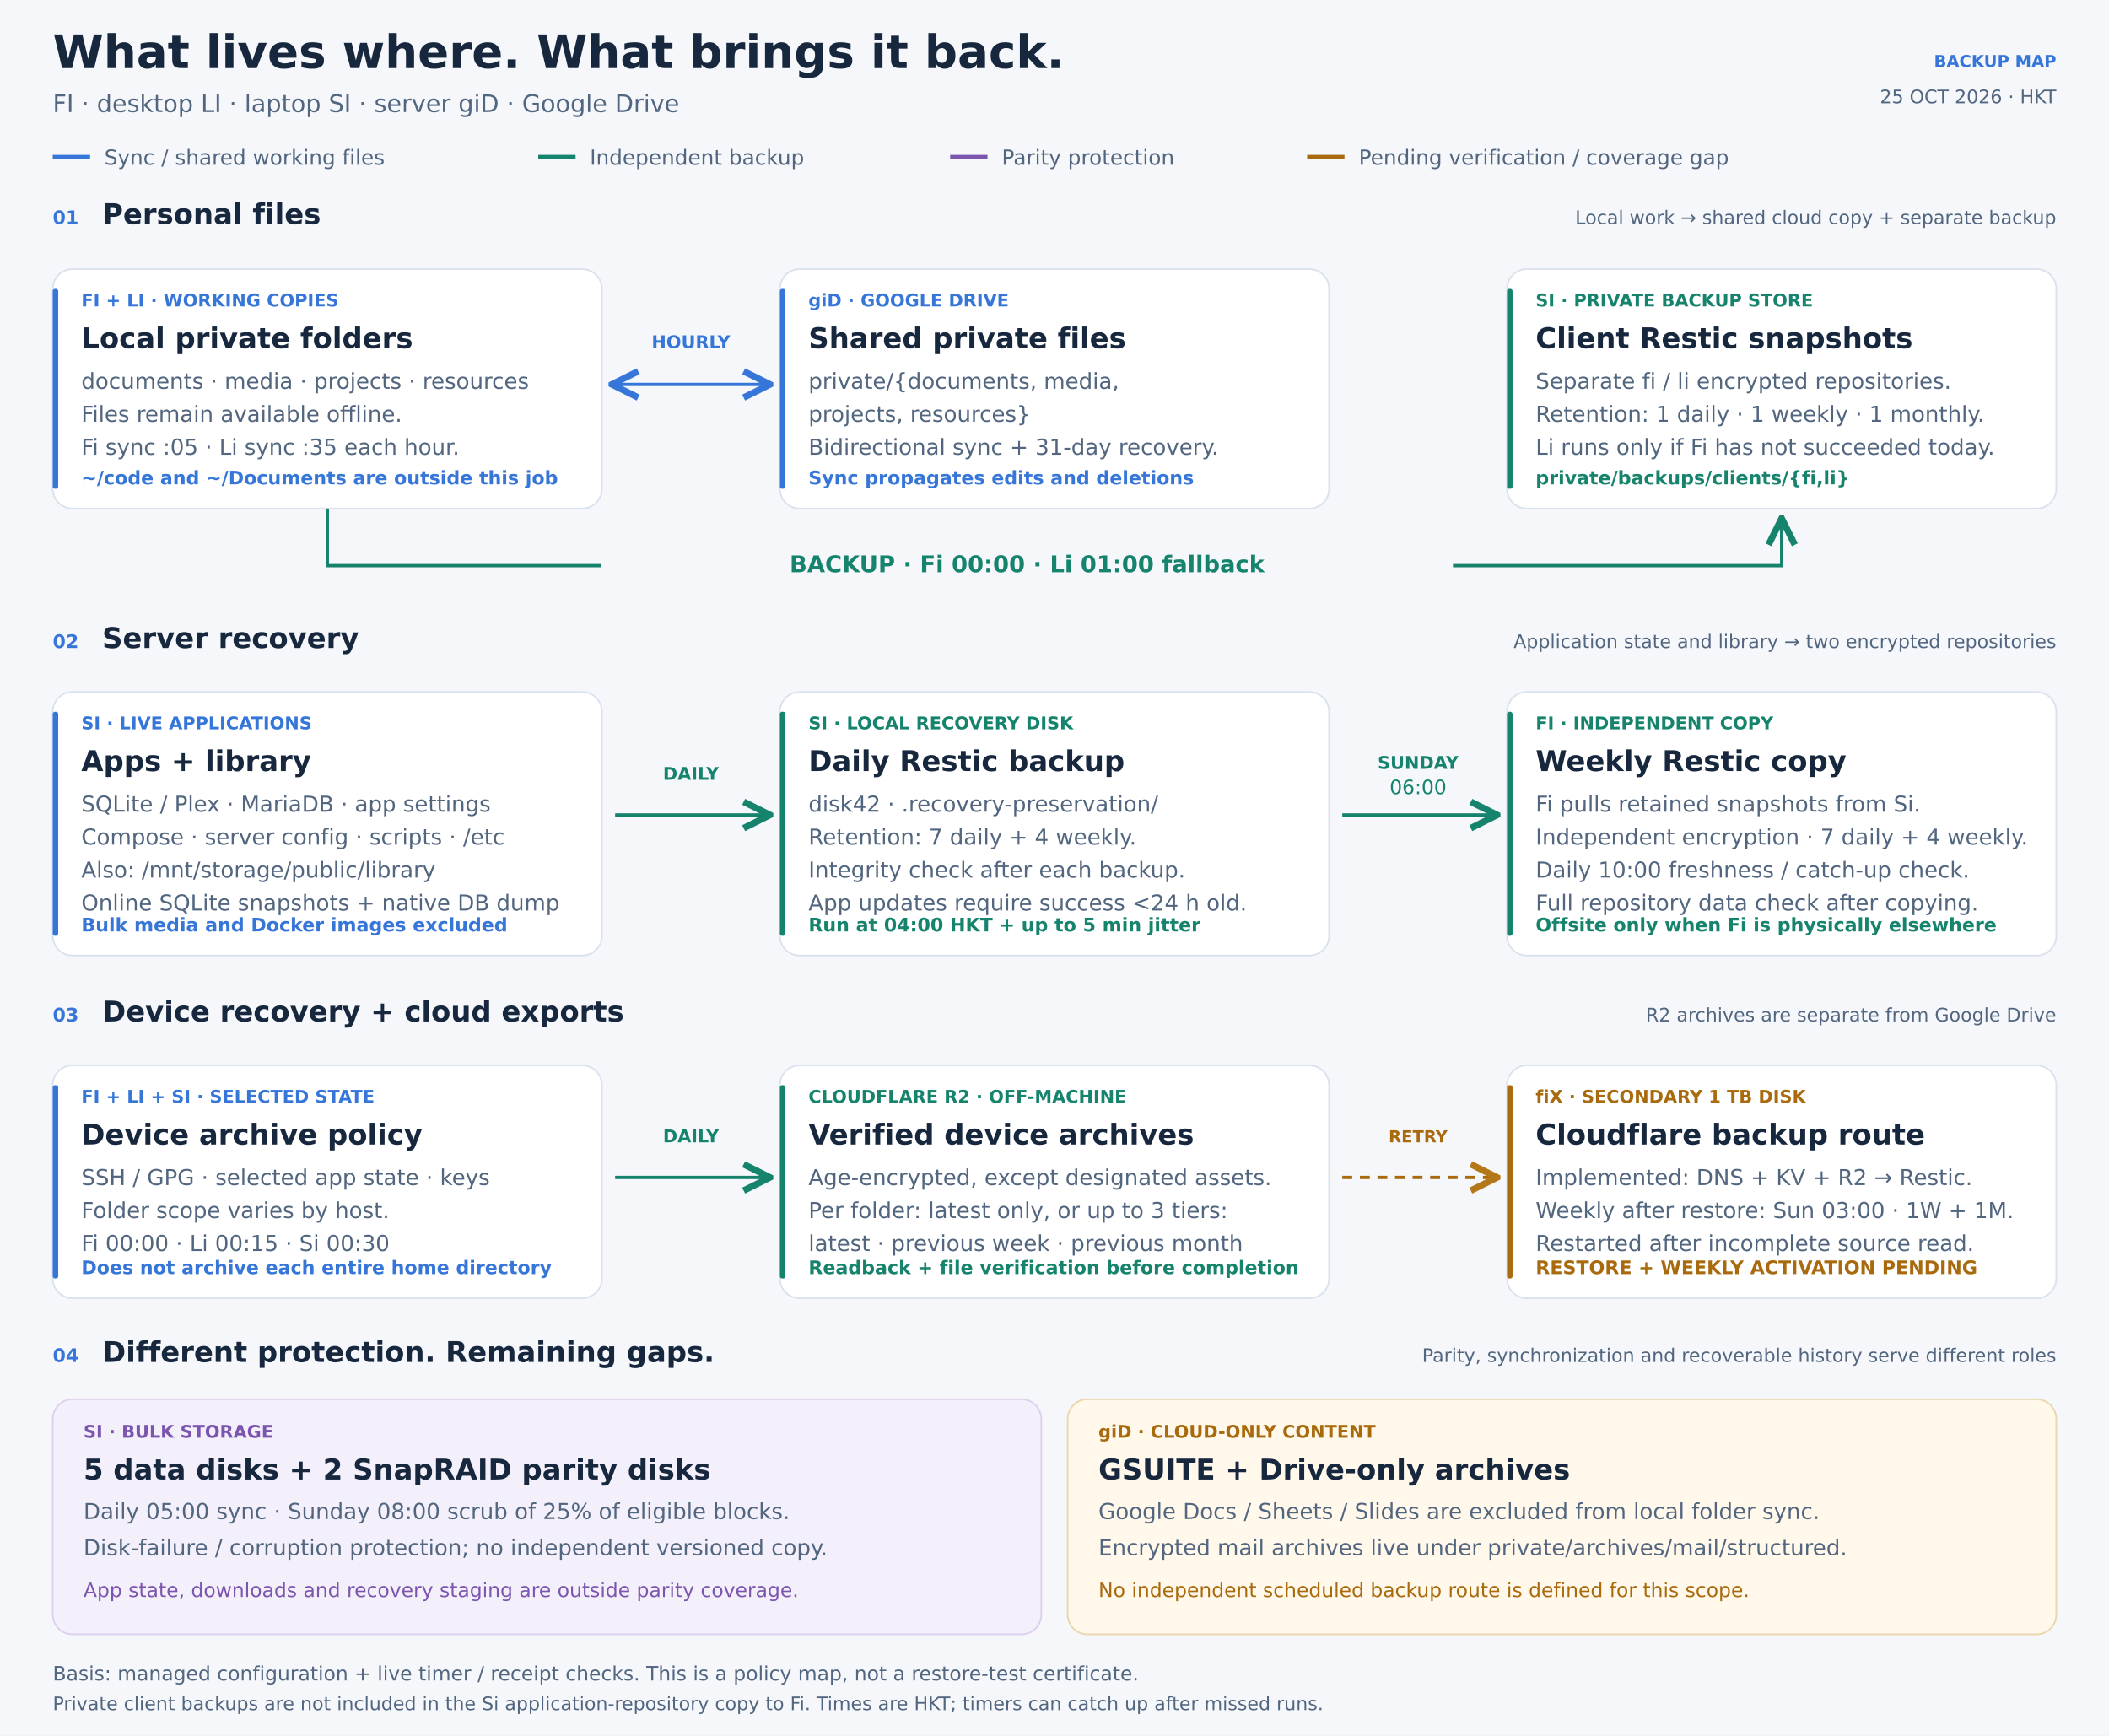
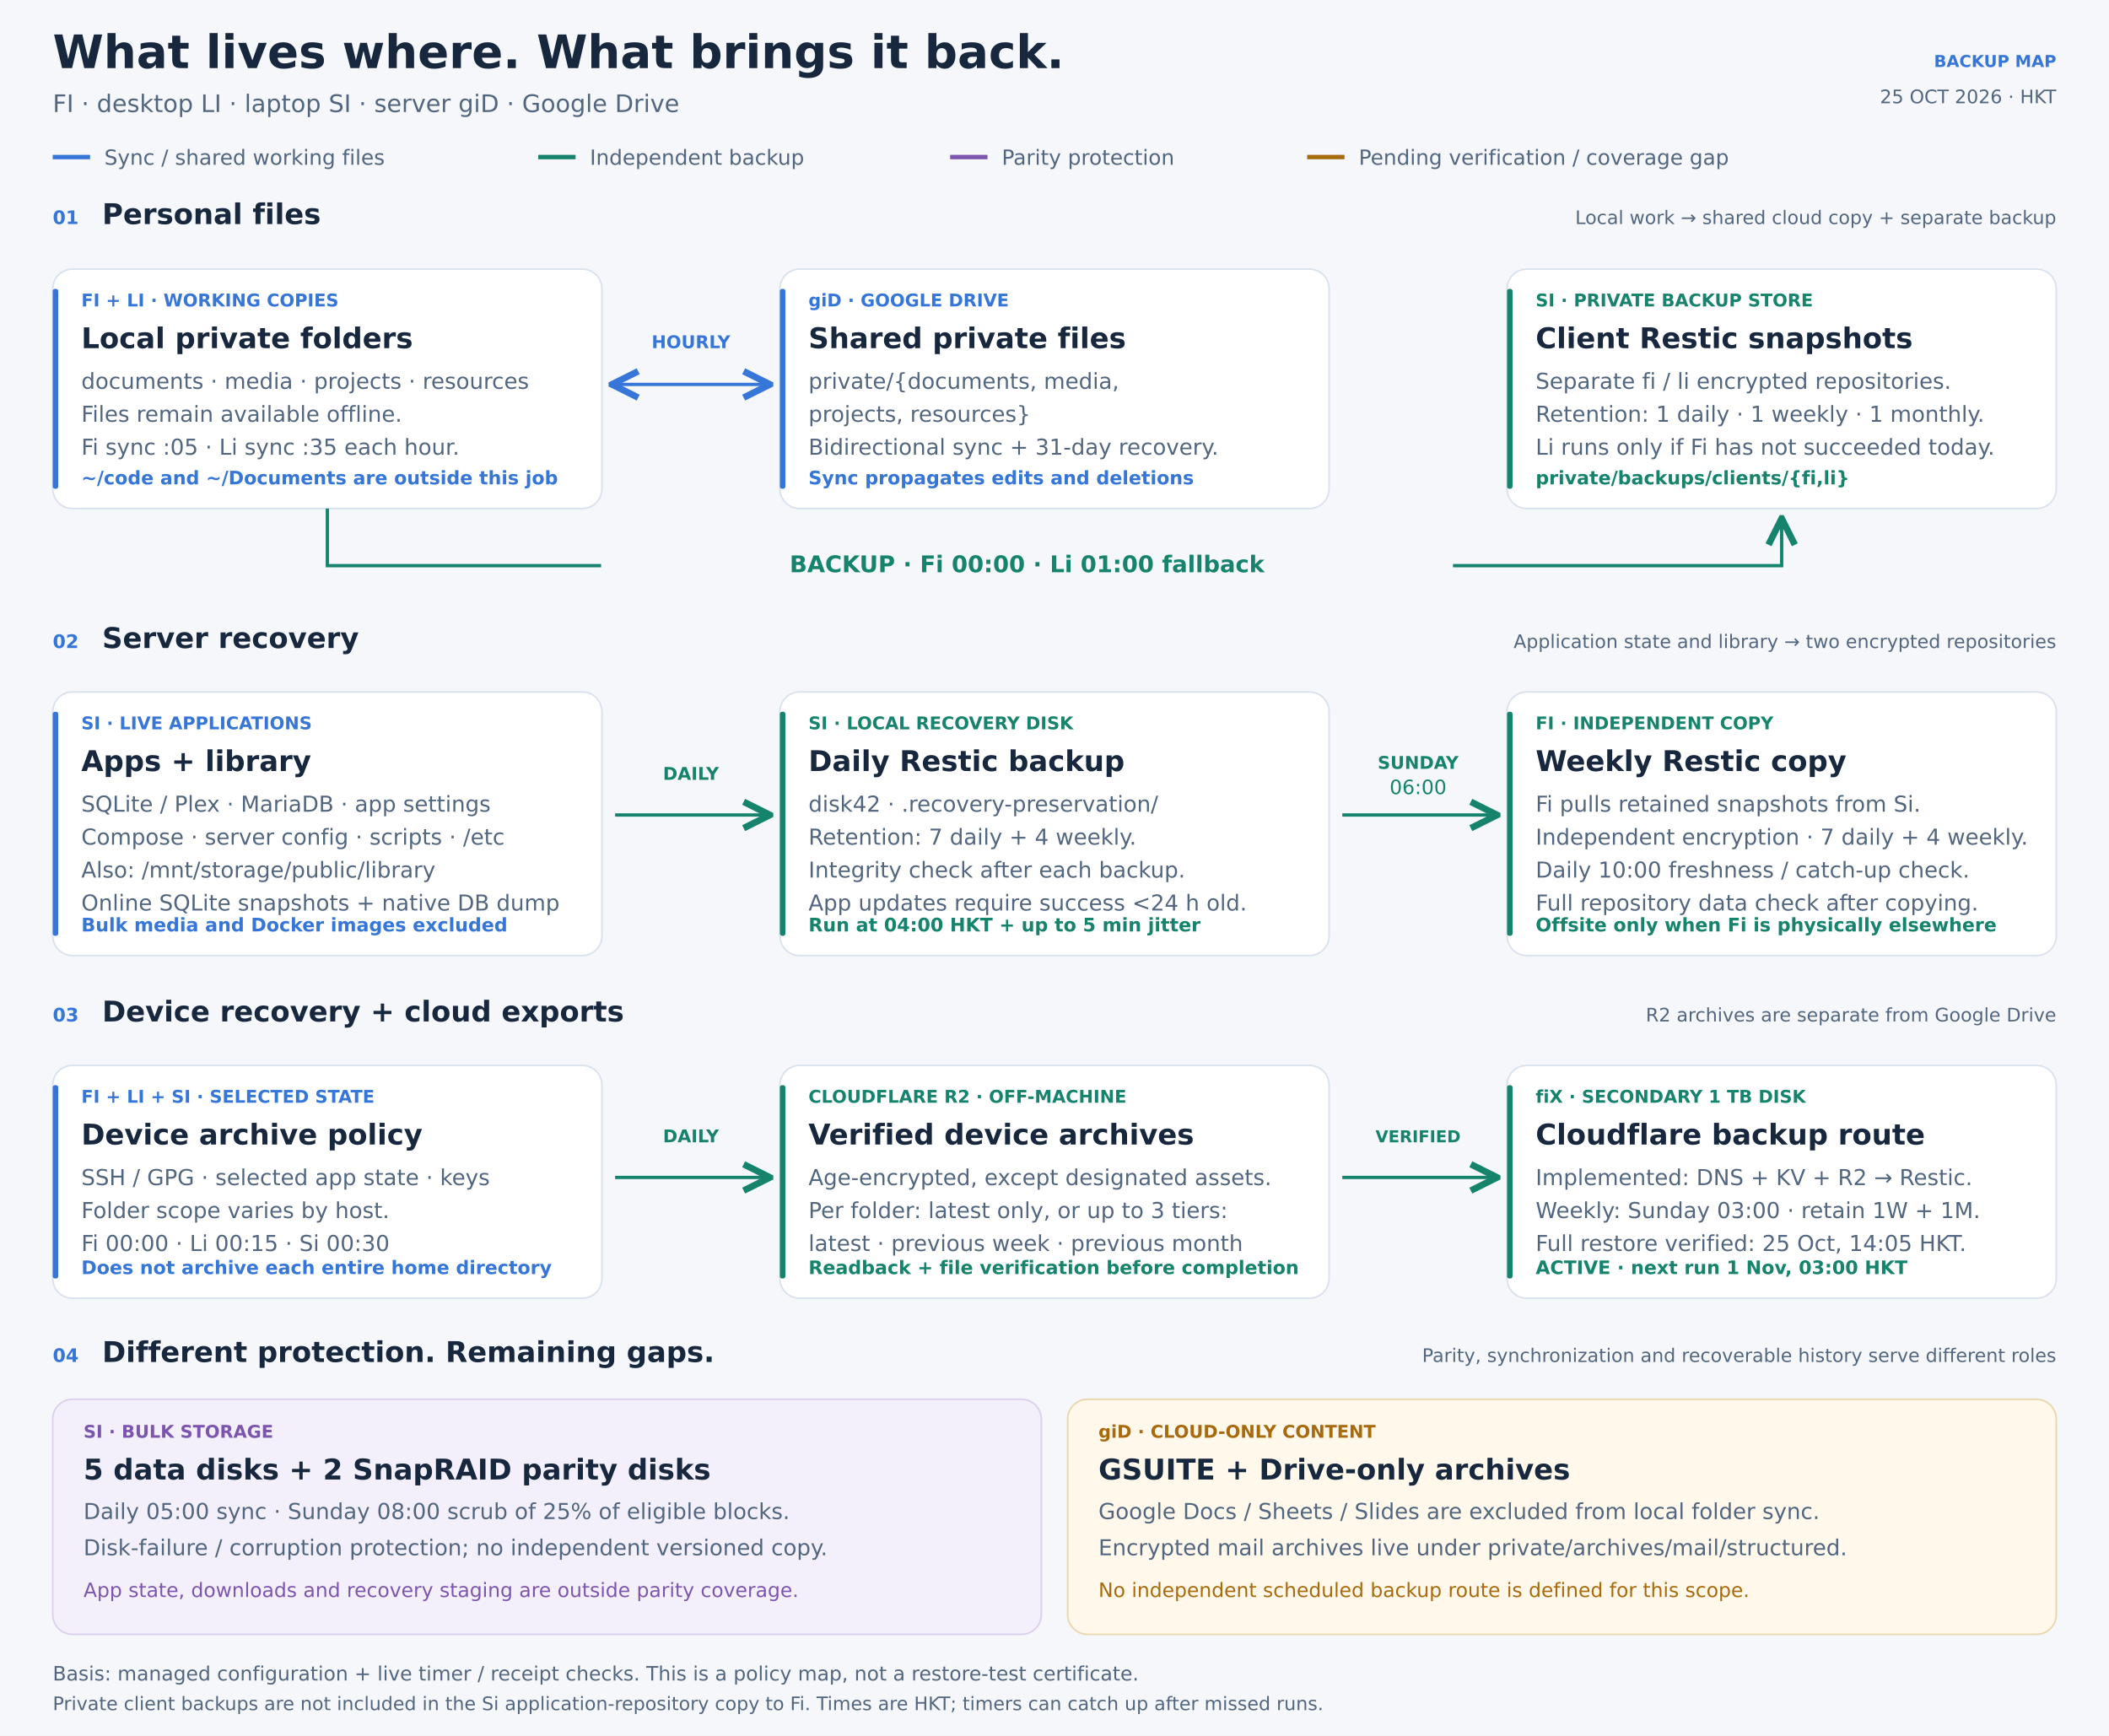
<svg xmlns="http://www.w3.org/2000/svg" width="1920" height="1580" viewBox="0 0 1920 1580">
  <defs>
    <marker id="green" markerWidth="10" markerHeight="10" refX="8" refY="5" orient="auto-start-reverse">
      <path d="M1 1L9 5L1 9" fill="none" stroke="#16836d" stroke-width="2" />
    </marker>
    <marker id="blue" markerWidth="10" markerHeight="10" refX="8" refY="5" orient="auto-start-reverse">
      <path d="M1 1L9 5L1 9" fill="none" stroke="#3676d8" stroke-width="2" />
    </marker>
    <marker id="amber" markerWidth="10" markerHeight="10" refX="8" refY="5" orient="auto-start-reverse">
      <path d="M1 1L9 5L1 9" fill="none" stroke="#b47818" stroke-width="2" />
    </marker>
  </defs>
  <rect width="1920" height="1580" fill="#f5f7fb" />
  <text x="48" y="62" font-family="DejaVu Sans, sans-serif" font-size="42" font-weight="700" fill="#17283e" text-anchor="start">What lives where. What brings it back.</text>
  <text x="48" y="102" font-family="DejaVu Sans, sans-serif" font-size="22" font-weight="400" fill="#52667f" text-anchor="start">FI · desktop     LI · laptop     SI · server     giD · Google Drive</text>
  <text x="1872" y="61" font-family="DejaVu Sans, sans-serif" font-size="15" font-weight="700" fill="#3676d8" text-anchor="end">BACKUP MAP</text>
  <text x="1872" y="94" font-family="DejaVu Sans, sans-serif" font-size="17" font-weight="400" fill="#52667f" text-anchor="end">25 OCT 2026 · HKT</text>
  <line x1="48" y1="143" x2="82" y2="143" stroke="#3676d8" stroke-width="4" />
  <text x="95" y="150" font-family="DejaVu Sans, sans-serif" font-size="19" font-weight="400" fill="#52667f" text-anchor="start">Sync / shared working files</text>
  <line x1="490" y1="143" x2="524" y2="143" stroke="#16836d" stroke-width="4" />
  <text x="537" y="150" font-family="DejaVu Sans, sans-serif" font-size="19" font-weight="400" fill="#52667f" text-anchor="start">Independent backup</text>
  <line x1="865" y1="143" x2="899" y2="143" stroke="#7c55af" stroke-width="4" />
  <text x="912" y="150" font-family="DejaVu Sans, sans-serif" font-size="19" font-weight="400" fill="#52667f" text-anchor="start">Parity protection</text>
  <line x1="1190" y1="143" x2="1224" y2="143" stroke="#a86a0c" stroke-width="4" />
  <text x="1237" y="150" font-family="DejaVu Sans, sans-serif" font-size="19" font-weight="400" fill="#52667f" text-anchor="start">Pending verification / coverage gap</text>
  <text x="48" y="204" font-family="DejaVu Sans, sans-serif" font-size="17" font-weight="700" fill="#3676d8" text-anchor="start">01</text>
  <text x="93" y="204" font-family="DejaVu Sans, sans-serif" font-size="26" font-weight="700" fill="#17283e" text-anchor="start">Personal files</text>
  <text x="1872" y="204" font-family="DejaVu Sans, sans-serif" font-size="17" font-weight="400" fill="#52667f" text-anchor="end">Local work → shared cloud copy + separate backup</text>
  <rect x="48" y="245" width="500" height="218" rx="18" fill="#ffffff" stroke="#dae2ee" stroke-width="1.5" />
  <rect x="48" y="263" width="5" height="182" rx="2" fill="#3676d8" />
  <text x="74" y="279" font-family="DejaVu Sans, sans-serif" font-size="16" font-weight="700" fill="#3676d8" text-anchor="start">FI + LI · WORKING COPIES</text>
  <text x="74" y="317" font-family="DejaVu Sans, sans-serif" font-size="26" font-weight="700" fill="#17283e" text-anchor="start">Local private folders</text>
  <text x="74" y="354" font-family="DejaVu Sans, sans-serif" font-size="20" font-weight="400" fill="#52667f" text-anchor="start">documents · media · projects · resources</text>
  <text x="74" y="384" font-family="DejaVu Sans, sans-serif" font-size="20" font-weight="400" fill="#52667f" text-anchor="start">Files remain available offline.</text>
  <text x="74" y="414" font-family="DejaVu Sans, sans-serif" font-size="20" font-weight="400" fill="#52667f" text-anchor="start">Fi sync :05 · Li sync :35 each hour.</text>
  <text x="74" y="441" font-family="DejaVu Sans, sans-serif" font-size="17" font-weight="600" fill="#3676d8" text-anchor="start">~/code and ~/Documents are outside this job</text>
  <rect x="710" y="245" width="500" height="218" rx="18" fill="#ffffff" stroke="#dae2ee" stroke-width="1.5" />
  <rect x="710" y="263" width="5" height="182" rx="2" fill="#3676d8" />
  <text x="736" y="279" font-family="DejaVu Sans, sans-serif" font-size="16" font-weight="700" fill="#3676d8" text-anchor="start">giD · GOOGLE DRIVE</text>
  <text x="736" y="317" font-family="DejaVu Sans, sans-serif" font-size="26" font-weight="700" fill="#17283e" text-anchor="start">Shared private files</text>
  <text x="736" y="354" font-family="DejaVu Sans, sans-serif" font-size="20" font-weight="400" fill="#52667f" text-anchor="start">private/{documents, media,</text>
  <text x="736" y="384" font-family="DejaVu Sans, sans-serif" font-size="20" font-weight="400" fill="#52667f" text-anchor="start">projects, resources}</text>
  <text x="736" y="414" font-family="DejaVu Sans, sans-serif" font-size="20" font-weight="400" fill="#52667f" text-anchor="start">Bidirectional sync + 31-day recovery.</text>
  <text x="736" y="441" font-family="DejaVu Sans, sans-serif" font-size="17" font-weight="600" fill="#3676d8" text-anchor="start">Sync propagates edits and deletions</text>
  <rect x="1372" y="245" width="500" height="218" rx="18" fill="#ffffff" stroke="#dae2ee" stroke-width="1.5" />
  <rect x="1372" y="263" width="5" height="182" rx="2" fill="#16836d" />
  <text x="1398" y="279" font-family="DejaVu Sans, sans-serif" font-size="16" font-weight="700" fill="#16836d" text-anchor="start">SI · PRIVATE BACKUP STORE</text>
  <text x="1398" y="317" font-family="DejaVu Sans, sans-serif" font-size="26" font-weight="700" fill="#17283e" text-anchor="start">Client Restic snapshots</text>
  <text x="1398" y="354" font-family="DejaVu Sans, sans-serif" font-size="20" font-weight="400" fill="#52667f" text-anchor="start">Separate fi / li encrypted repositories.</text>
  <text x="1398" y="384" font-family="DejaVu Sans, sans-serif" font-size="20" font-weight="400" fill="#52667f" text-anchor="start">Retention: 1 daily · 1 weekly · 1 monthly.</text>
  <text x="1398" y="414" font-family="DejaVu Sans, sans-serif" font-size="20" font-weight="400" fill="#52667f" text-anchor="start">Li runs only if Fi has not succeeded today.</text>
  <text x="1398" y="441" font-family="DejaVu Sans, sans-serif" font-size="17" font-weight="600" fill="#16836d" text-anchor="start">private/backups/clients/{fi,li}</text>
  <path d="M560 350 H698" fill="none" stroke="#3676d8" stroke-width="3" marker-end="url(#blue)" marker-start="url(#blue)" />
  <text x="629" y="317" font-family="DejaVu Sans, sans-serif" font-size="16" font-weight="700" fill="#3676d8" text-anchor="middle">HOURLY</text>
  <path d="M298 463 V515 H1622 V475" fill="none" stroke="#16836d" stroke-width="3" marker-end="url(#green)" />
  <rect x="548" y="491" width="774" height="48" rx="8" fill="#f5f7fb" stroke="#f5f7fb" stroke-width="1.5" />
  <text x="935" y="521" font-family="DejaVu Sans, sans-serif" font-size="21" font-weight="600" fill="#16836d" text-anchor="middle">BACKUP · Fi 00:00 · Li 01:00 fallback</text>
  <text x="48" y="590" font-family="DejaVu Sans, sans-serif" font-size="17" font-weight="700" fill="#3676d8" text-anchor="start">02</text>
  <text x="93" y="590" font-family="DejaVu Sans, sans-serif" font-size="26" font-weight="700" fill="#17283e" text-anchor="start">Server recovery</text>
  <text x="1872" y="590" font-family="DejaVu Sans, sans-serif" font-size="17" font-weight="400" fill="#52667f" text-anchor="end">Application state and library → two encrypted repositories</text>
  <rect x="48" y="630" width="500" height="240" rx="18" fill="#ffffff" stroke="#dae2ee" stroke-width="1.5" />
  <rect x="48" y="648" width="5" height="204" rx="2" fill="#3676d8" />
  <text x="74" y="664" font-family="DejaVu Sans, sans-serif" font-size="16" font-weight="700" fill="#3676d8" text-anchor="start">SI · LIVE APPLICATIONS</text>
  <text x="74" y="702" font-family="DejaVu Sans, sans-serif" font-size="26" font-weight="700" fill="#17283e" text-anchor="start">Apps + library</text>
  <text x="74" y="739" font-family="DejaVu Sans, sans-serif" font-size="20" font-weight="400" fill="#52667f" text-anchor="start">SQLite / Plex · MariaDB · app settings</text>
  <text x="74" y="769" font-family="DejaVu Sans, sans-serif" font-size="20" font-weight="400" fill="#52667f" text-anchor="start">Compose · server config · scripts · /etc</text>
  <text x="74" y="799" font-family="DejaVu Sans, sans-serif" font-size="20" font-weight="400" fill="#52667f" text-anchor="start">Also: /mnt/storage/public/library</text>
  <text x="74" y="829" font-family="DejaVu Sans, sans-serif" font-size="20" font-weight="400" fill="#52667f" text-anchor="start">Online SQLite snapshots + native DB dump</text>
  <text x="74" y="848" font-family="DejaVu Sans, sans-serif" font-size="17" font-weight="600" fill="#3676d8" text-anchor="start">Bulk media and Docker images excluded</text>
  <rect x="710" y="630" width="500" height="240" rx="18" fill="#ffffff" stroke="#dae2ee" stroke-width="1.5" />
  <rect x="710" y="648" width="5" height="204" rx="2" fill="#16836d" />
  <text x="736" y="664" font-family="DejaVu Sans, sans-serif" font-size="16" font-weight="700" fill="#16836d" text-anchor="start">SI · LOCAL RECOVERY DISK</text>
  <text x="736" y="702" font-family="DejaVu Sans, sans-serif" font-size="26" font-weight="700" fill="#17283e" text-anchor="start">Daily Restic backup</text>
  <text x="736" y="739" font-family="DejaVu Sans, sans-serif" font-size="20" font-weight="400" fill="#52667f" text-anchor="start">disk42 · .recovery-preservation/</text>
  <text x="736" y="769" font-family="DejaVu Sans, sans-serif" font-size="20" font-weight="400" fill="#52667f" text-anchor="start">Retention: 7 daily + 4 weekly.</text>
  <text x="736" y="799" font-family="DejaVu Sans, sans-serif" font-size="20" font-weight="400" fill="#52667f" text-anchor="start">Integrity check after each backup.</text>
  <text x="736" y="829" font-family="DejaVu Sans, sans-serif" font-size="20" font-weight="400" fill="#52667f" text-anchor="start">App updates require success &lt;24 h old.</text>
  <text x="736" y="848" font-family="DejaVu Sans, sans-serif" font-size="17" font-weight="600" fill="#16836d" text-anchor="start">Run at 04:00 HKT + up to 5 min jitter</text>
  <rect x="1372" y="630" width="500" height="240" rx="18" fill="#ffffff" stroke="#dae2ee" stroke-width="1.5" />
  <rect x="1372" y="648" width="5" height="204" rx="2" fill="#16836d" />
  <text x="1398" y="664" font-family="DejaVu Sans, sans-serif" font-size="16" font-weight="700" fill="#16836d" text-anchor="start">FI · INDEPENDENT COPY</text>
  <text x="1398" y="702" font-family="DejaVu Sans, sans-serif" font-size="26" font-weight="700" fill="#17283e" text-anchor="start">Weekly Restic copy</text>
  <text x="1398" y="739" font-family="DejaVu Sans, sans-serif" font-size="20" font-weight="400" fill="#52667f" text-anchor="start">Fi pulls retained snapshots from Si.</text>
  <text x="1398" y="769" font-family="DejaVu Sans, sans-serif" font-size="20" font-weight="400" fill="#52667f" text-anchor="start">Independent encryption · 7 daily + 4 weekly.</text>
  <text x="1398" y="799" font-family="DejaVu Sans, sans-serif" font-size="20" font-weight="400" fill="#52667f" text-anchor="start">Daily 10:00 freshness / catch-up check.</text>
  <text x="1398" y="829" font-family="DejaVu Sans, sans-serif" font-size="20" font-weight="400" fill="#52667f" text-anchor="start">Full repository data check after copying.</text>
  <text x="1398" y="848" font-family="DejaVu Sans, sans-serif" font-size="17" font-weight="600" fill="#16836d" text-anchor="start">Offsite only when Fi is physically elsewhere</text>
  <path d="M560 742 H698" fill="none" stroke="#16836d" stroke-width="3" marker-end="url(#green)" />
  <text x="629" y="710" font-family="DejaVu Sans, sans-serif" font-size="16" font-weight="700" fill="#16836d" text-anchor="middle">DAILY</text>
  <path d="M1222 742 H1360" fill="none" stroke="#16836d" stroke-width="3" marker-end="url(#green)" />
  <text x="1291" y="700" font-family="DejaVu Sans, sans-serif" font-size="16" font-weight="700" fill="#16836d" text-anchor="middle">SUNDAY</text>
  <text x="1291" y="723" font-family="DejaVu Sans, sans-serif" font-size="18" font-weight="400" fill="#16836d" text-anchor="middle">06:00</text>
  <text x="48" y="930" font-family="DejaVu Sans, sans-serif" font-size="17" font-weight="700" fill="#3676d8" text-anchor="start">03</text>
  <text x="93" y="930" font-family="DejaVu Sans, sans-serif" font-size="26" font-weight="700" fill="#17283e" text-anchor="start">Device recovery + cloud exports</text>
  <text x="1872" y="930" font-family="DejaVu Sans, sans-serif" font-size="17" font-weight="400" fill="#52667f" text-anchor="end">R2 archives are separate from Google Drive</text>
  <rect x="48" y="970" width="500" height="212" rx="18" fill="#ffffff" stroke="#dae2ee" stroke-width="1.5" />
  <rect x="48" y="988" width="5" height="176" rx="2" fill="#3676d8" />
  <text x="74" y="1004" font-family="DejaVu Sans, sans-serif" font-size="16" font-weight="700" fill="#3676d8" text-anchor="start">FI + LI + SI · SELECTED STATE</text>
  <text x="74" y="1042" font-family="DejaVu Sans, sans-serif" font-size="26" font-weight="700" fill="#17283e" text-anchor="start">Device archive policy</text>
  <text x="74" y="1079" font-family="DejaVu Sans, sans-serif" font-size="20" font-weight="400" fill="#52667f" text-anchor="start">SSH / GPG · selected app state · keys</text>
  <text x="74" y="1109" font-family="DejaVu Sans, sans-serif" font-size="20" font-weight="400" fill="#52667f" text-anchor="start">Folder scope varies by host.</text>
  <text x="74" y="1139" font-family="DejaVu Sans, sans-serif" font-size="20" font-weight="400" fill="#52667f" text-anchor="start">Fi 00:00 · Li 00:15 · Si 00:30</text>
  <text x="74" y="1160" font-family="DejaVu Sans, sans-serif" font-size="17" font-weight="600" fill="#3676d8" text-anchor="start">Does not archive each entire home directory</text>
  <rect x="710" y="970" width="500" height="212" rx="18" fill="#ffffff" stroke="#dae2ee" stroke-width="1.5" />
  <rect x="710" y="988" width="5" height="176" rx="2" fill="#16836d" />
  <text x="736" y="1004" font-family="DejaVu Sans, sans-serif" font-size="16" font-weight="700" fill="#16836d" text-anchor="start">CLOUDFLARE R2 · OFF-MACHINE</text>
  <text x="736" y="1042" font-family="DejaVu Sans, sans-serif" font-size="26" font-weight="700" fill="#17283e" text-anchor="start">Verified device archives</text>
  <text x="736" y="1079" font-family="DejaVu Sans, sans-serif" font-size="20" font-weight="400" fill="#52667f" text-anchor="start">Age-encrypted, except designated assets.</text>
  <text x="736" y="1109" font-family="DejaVu Sans, sans-serif" font-size="20" font-weight="400" fill="#52667f" text-anchor="start">Per folder: latest only, or up to 3 tiers:</text>
  <text x="736" y="1139" font-family="DejaVu Sans, sans-serif" font-size="20" font-weight="400" fill="#52667f" text-anchor="start">latest · previous week · previous month</text>
  <text x="736" y="1160" font-family="DejaVu Sans, sans-serif" font-size="17" font-weight="600" fill="#16836d" text-anchor="start">Readback + file verification before completion</text>
  <rect x="1372" y="970" width="500" height="212" rx="18" fill="#ffffff" stroke="#dae2ee" stroke-width="1.5" />
-   <rect x="1372" y="988" width="5" height="176" rx="2" fill="#a86a0c" />
-   <text x="1398" y="1004" font-family="DejaVu Sans, sans-serif" font-size="16" font-weight="700" fill="#a86a0c" text-anchor="start">fiX · SECONDARY 1 TB DISK</text>
+   <rect x="1372" y="988" width="5" height="176" rx="2" fill="#16836d" />
+   <text x="1398" y="1004" font-family="DejaVu Sans, sans-serif" font-size="16" font-weight="700" fill="#16836d" text-anchor="start">fiX · SECONDARY 1 TB DISK</text>
  <text x="1398" y="1042" font-family="DejaVu Sans, sans-serif" font-size="26" font-weight="700" fill="#17283e" text-anchor="start">Cloudflare backup route</text>
  <text x="1398" y="1079" font-family="DejaVu Sans, sans-serif" font-size="20" font-weight="400" fill="#52667f" text-anchor="start">Implemented: DNS + KV + R2 → Restic.</text>
-   <text x="1398" y="1109" font-family="DejaVu Sans, sans-serif" font-size="20" font-weight="400" fill="#52667f" text-anchor="start">Weekly after restore: Sun 03:00 · 1W + 1M.</text>
-   <text x="1398" y="1139" font-family="DejaVu Sans, sans-serif" font-size="20" font-weight="400" fill="#52667f" text-anchor="start">Restarted after incomplete source read.</text>
-   <text x="1398" y="1160" font-family="DejaVu Sans, sans-serif" font-size="17" font-weight="600" fill="#a86a0c" text-anchor="start">RESTORE + WEEKLY ACTIVATION PENDING</text>
+   <text x="1398" y="1109" font-family="DejaVu Sans, sans-serif" font-size="20" font-weight="400" fill="#52667f" text-anchor="start">Weekly: Sunday 03:00 · retain 1W + 1M.</text>
+   <text x="1398" y="1139" font-family="DejaVu Sans, sans-serif" font-size="20" font-weight="400" fill="#52667f" text-anchor="start">Full restore verified: 25 Oct, 14:05 HKT.</text>
+   <text x="1398" y="1160" font-family="DejaVu Sans, sans-serif" font-size="17" font-weight="600" fill="#16836d" text-anchor="start">ACTIVE · next run 1 Nov, 03:00 HKT</text>
  <path d="M560 1072 H698" fill="none" stroke="#16836d" stroke-width="3" marker-end="url(#green)" />
  <text x="629" y="1040" font-family="DejaVu Sans, sans-serif" font-size="16" font-weight="700" fill="#16836d" text-anchor="middle">DAILY</text>
-   <path d="M1222 1072 H1360" fill="none" stroke="#a86a0c" stroke-width="3" stroke-dasharray="9 7" marker-end="url(#amber)" />
-   <text x="1291" y="1040" font-family="DejaVu Sans, sans-serif" font-size="15" font-weight="700" fill="#a86a0c" text-anchor="middle">RETRY</text>
+   <path d="M1222 1072 H1360" fill="none" stroke="#16836d" stroke-width="3" marker-end="url(#green)" />
+   <text x="1291" y="1040" font-family="DejaVu Sans, sans-serif" font-size="15" font-weight="700" fill="#16836d" text-anchor="middle">VERIFIED</text>
  <text x="48" y="1240" font-family="DejaVu Sans, sans-serif" font-size="17" font-weight="700" fill="#3676d8" text-anchor="start">04</text>
  <text x="93" y="1240" font-family="DejaVu Sans, sans-serif" font-size="26" font-weight="700" fill="#17283e" text-anchor="start">Different protection. Remaining gaps.</text>
  <text x="1872" y="1240" font-family="DejaVu Sans, sans-serif" font-size="17" font-weight="400" fill="#52667f" text-anchor="end">Parity, synchronization and recoverable history serve different roles</text>
  <rect x="48" y="1274" width="900" height="214" rx="18" fill="#f4f0fb" stroke="#ddd0ed" stroke-width="1.5" />
  <text x="76" y="1309" font-family="DejaVu Sans, sans-serif" font-size="16" font-weight="700" fill="#7c55af" text-anchor="start">SI · BULK STORAGE</text>
  <text x="76" y="1347" font-family="DejaVu Sans, sans-serif" font-size="26" font-weight="700" fill="#17283e" text-anchor="start">5 data disks + 2 SnapRAID parity disks</text>
  <text x="76" y="1383" font-family="DejaVu Sans, sans-serif" font-size="20" font-weight="400" fill="#52667f" text-anchor="start">Daily 05:00 sync · Sunday 08:00 scrub of 25% of eligible blocks.</text>
  <text x="76" y="1416" font-family="DejaVu Sans, sans-serif" font-size="20" font-weight="400" fill="#52667f" text-anchor="start">Disk-failure / corruption protection; no independent versioned copy.</text>
  <text x="76" y="1454" font-family="DejaVu Sans, sans-serif" font-size="18" font-weight="400" fill="#7c55af" text-anchor="start">App state, downloads and recovery staging are outside parity coverage.</text>
  <rect x="972" y="1274" width="900" height="214" rx="18" fill="#fff8eb" stroke="#ead7ad" stroke-width="1.5" />
  <text x="1000" y="1309" font-family="DejaVu Sans, sans-serif" font-size="16" font-weight="700" fill="#a86a0c" text-anchor="start">giD · CLOUD-ONLY CONTENT</text>
  <text x="1000" y="1347" font-family="DejaVu Sans, sans-serif" font-size="26" font-weight="700" fill="#17283e" text-anchor="start">GSUITE + Drive-only archives</text>
  <text x="1000" y="1383" font-family="DejaVu Sans, sans-serif" font-size="20" font-weight="400" fill="#52667f" text-anchor="start">Google Docs / Sheets / Slides are excluded from local folder sync.</text>
  <text x="1000" y="1416" font-family="DejaVu Sans, sans-serif" font-size="20" font-weight="400" fill="#52667f" text-anchor="start">Encrypted mail archives live under private/archives/mail/structured.</text>
  <text x="1000" y="1454" font-family="DejaVu Sans, sans-serif" font-size="18" font-weight="400" fill="#a86a0c" text-anchor="start">No independent scheduled backup route is defined for this scope.</text>
  <text x="48" y="1530" font-family="DejaVu Sans, sans-serif" font-size="18" font-weight="400" fill="#52667f" text-anchor="start">Basis: managed configuration + live timer / receipt checks. This is a policy map, not a restore-test certificate.</text>
  <text x="48" y="1557" font-family="DejaVu Sans, sans-serif" font-size="17" font-weight="400" fill="#52667f" text-anchor="start">Private client backups are not included in the Si application-repository copy to Fi. Times are HKT; timers can catch up after missed runs.</text>
</svg>
